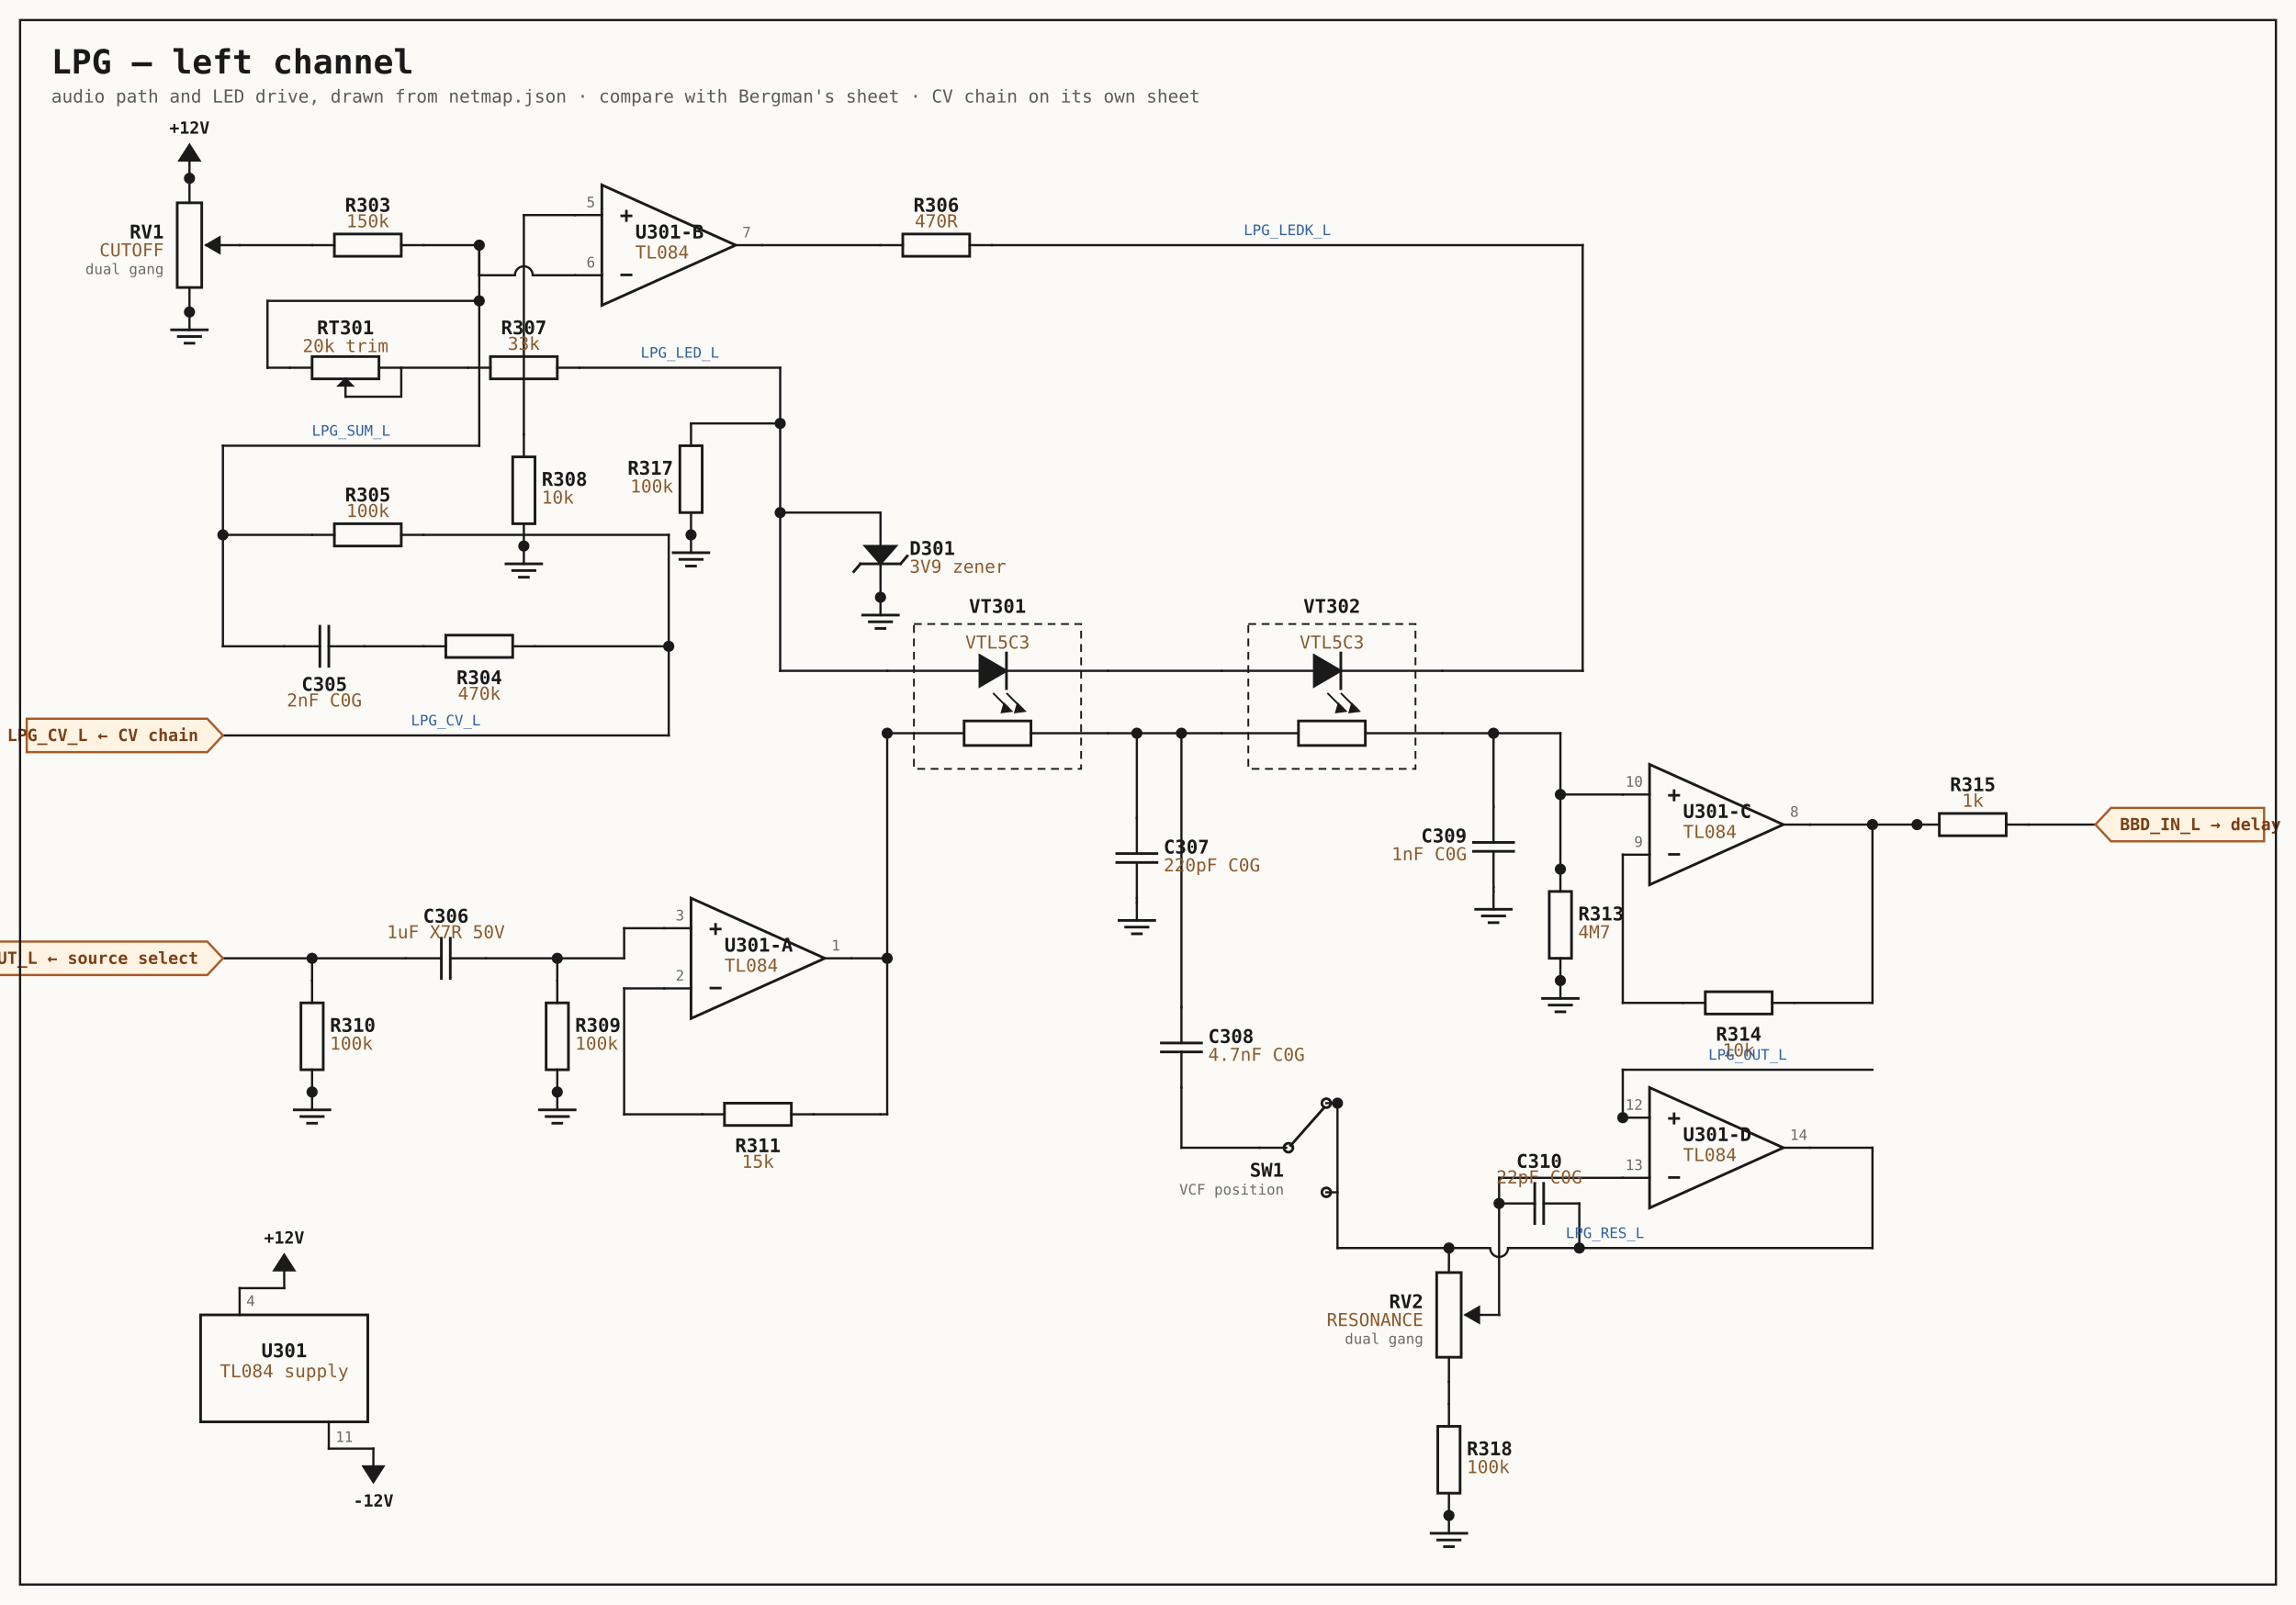
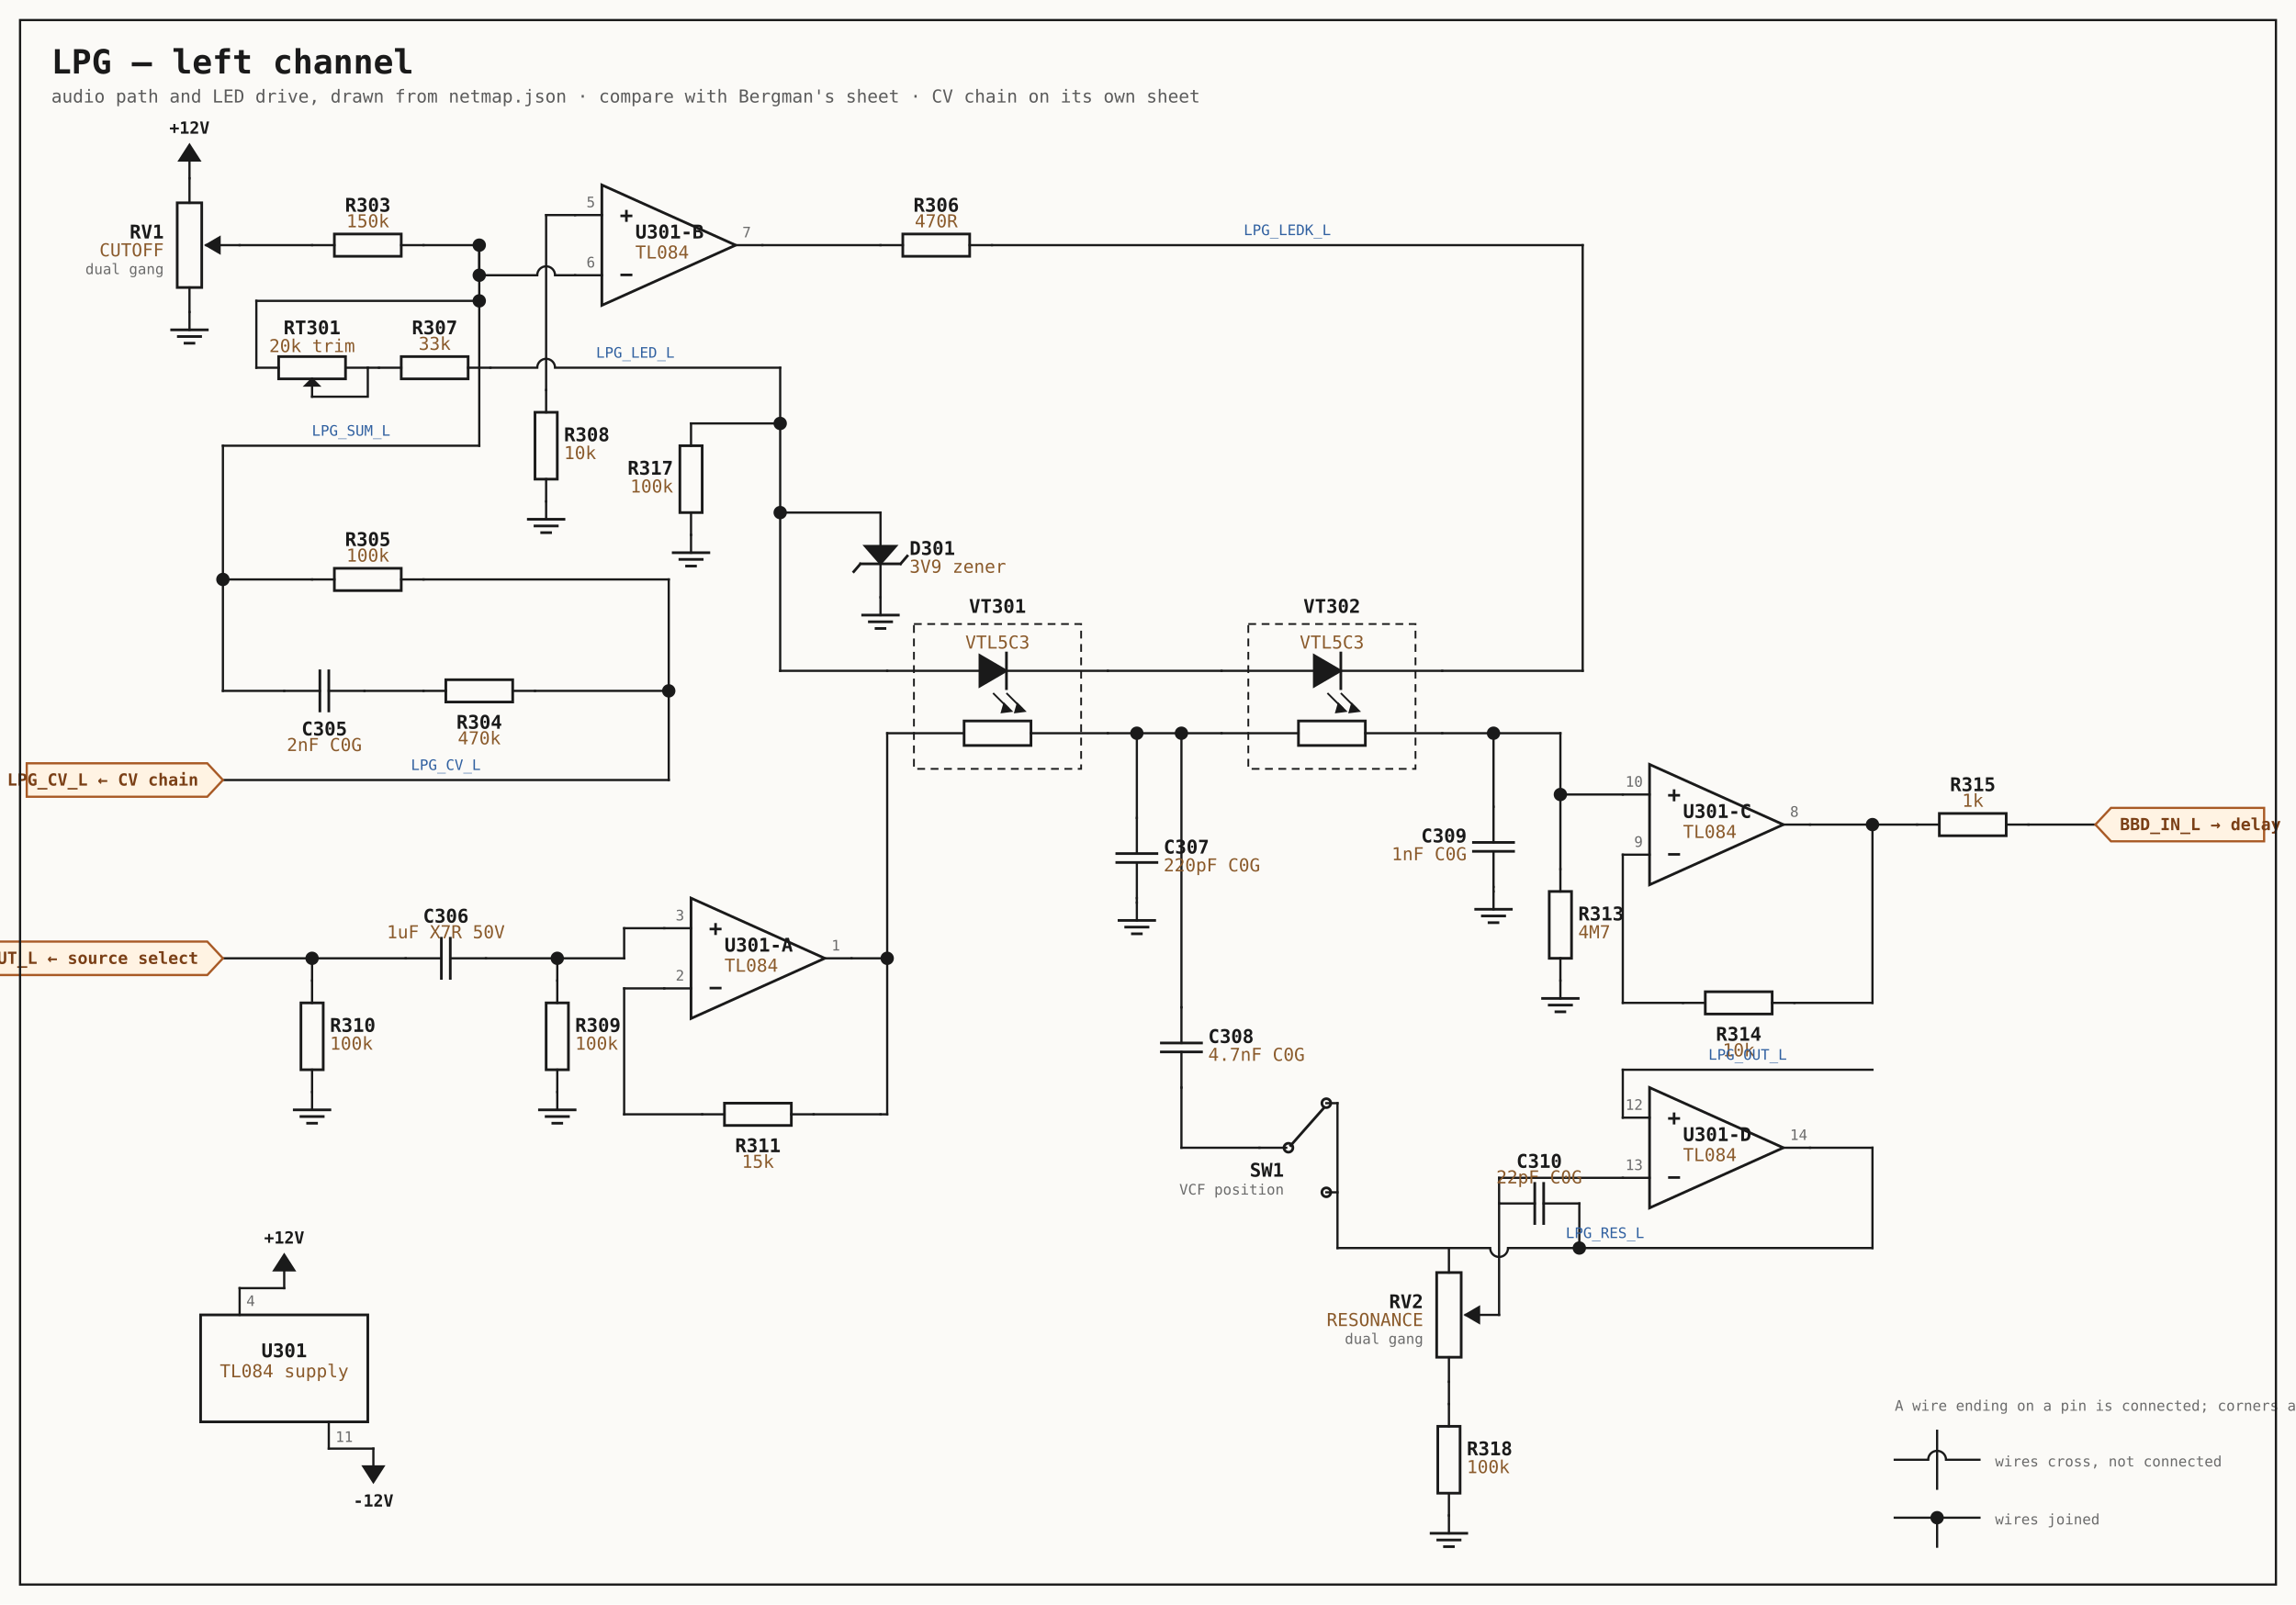
<svg xmlns="http://www.w3.org/2000/svg" viewBox="0 0 2060 1440" width="2060" height="1440" font-size="16">
  <style>
  .sheet-bg{fill:#fbfaf7}
  .body,.pin,.wire{stroke:#1a1a1a;fill:none;stroke-linecap:square}
  .body{stroke-width:2.4} .pin{stroke-width:2} .wire{stroke-width:2}
  .fillbody{fill:#1a1a1a;stroke:#1a1a1a;stroke-width:2}
  .fillwhite{fill:#fbfaf7;stroke:#1a1a1a;stroke-width:2.4}
  .dashbox{fill:none;stroke:#1a1a1a;stroke-width:1.6;stroke-dasharray:7 5}
  .ray{stroke:#1a1a1a;stroke-width:1.6;fill:none}
  .dot{fill:#1a1a1a}
  .port{fill:#fff3e3;stroke:#a85a26;stroke-width:2}
  text{font-family:"IBM Plex Mono","DejaVu Sans Mono",monospace;fill:#1a1a1a}
  .ref{font-size:17px;font-weight:600}
  .val{font-size:16px;fill:#8a5a2b}
  .note{font-size:13px;fill:#6b6b6b}
  .sign{font-size:20px;font-weight:700}
  .pin-no{font-size:13px;fill:#6b6b6b}
  .rail-label{font-size:15px;font-weight:600}
  .port-label{font-size:15px;font-weight:600;fill:#7a3f16}
  .net-label{font-size:13px;fill:#3060a0}
  .title{font-size:30px;font-weight:700}
  .subtitle{font-size:16px;fill:#5b5b5b}
  .frame{fill:none;stroke:#1a1a1a;stroke-width:2}
  @media (prefers-color-scheme: dark){
    .sheet-bg{fill:#14181d}
    .body,.pin,.wire,.ray{stroke:#e8eaed} .fillbody{fill:#e8eaed;stroke:#e8eaed}
    .fillwhite{fill:#14181d;stroke:#e8eaed} .dashbox{stroke:#e8eaed} .dot{fill:#e8eaed}
    text{fill:#e8eaed} .val{fill:#e0a56a} .note,.pin-no{fill:#9aa3ad}
    .port{fill:#3a2413;stroke:#dd8f55} .port-label{fill:#e8b184}
    .subtitle{fill:#9aa3ad} .frame{stroke:#e8eaed} .net-label{fill:#8ab4f8}
  }
</style>
  <rect class="sheet-bg" x="0" y="0" width="2060" height="1440" />
-   <path class="wire" d="M 170 160 L 170 160" />
-   <path class="wire" d="M 170 280 L 170 280" />
  <path class="wire" d="M 215 220 L 280 220" />
  <path class="wire" d="M 380 220 L 430 220" />
  <path class="wire" d="M 430 220 L 430 247" />
-   <path class="wire" d="M 430 247 L 462 247 A 8 8 0 0 1 478 247 L 516 247" />
+   <path class="wire" d="M 430 247 L 482 247 A 8 8 0 0 1 498 247 L 516 247" />
  <path class="wire" d="M 430 220 L 430 400" />
  <path class="wire" d="M 430 400 L 200 400" />
-   <path class="wire" d="M 200 400 L 200 580" />
-   <path class="wire" d="M 200 580 L 255 580" />
-   <path class="wire" d="M 200 480 L 280 480" />
-   <path class="wire" d="M 430 270 L 240 270" />
-   <path class="wire" d="M 240 270 L 240 330" />
-   <path class="wire" d="M 240 330 L 260 330" />
-   <path class="wire" d="M 516 193 L 470 193" />
-   <path class="wire" d="M 470 193 L 470 390" />
-   <path class="wire" d="M 470 490 L 470 490" />
-   <path class="wire" d="M 327 580 L 380 580" />
-   <path class="wire" d="M 200 660 L 600 660" />
-   <path class="wire" d="M 600 660 L 600 580" />
-   <path class="wire" d="M 600 580 L 480 580" />
-   <path class="wire" d="M 600 580 L 600 480" />
-   <path class="wire" d="M 600 480 L 380 480" />
-   <path class="wire" d="M 360 330 L 420 330" />
-   <path class="wire" d="M 520 330 L 700 330" />
+   <path class="wire" d="M 200 400 L 200 620" />
+   <path class="wire" d="M 200 620 L 255 620" />
+   <path class="wire" d="M 200 520 L 280 520" />
+   <path class="wire" d="M 430 270 L 230 270" />
+   <path class="wire" d="M 230 270 L 230 330" />
+   <path class="wire" d="M 516 193 L 490 193" />
+   <path class="wire" d="M 490 193 L 490 350" />
+   <path class="wire" d="M 327 620 L 380 620" />
+   <path class="wire" d="M 200 700 L 600 700" />
+   <path class="wire" d="M 600 700 L 600 620" />
+   <path class="wire" d="M 600 620 L 480 620" />
+   <path class="wire" d="M 600 620 L 600 520" />
+   <path class="wire" d="M 600 520 L 380 520" />
+   <path class="wire" d="M 330 330 L 340 330" />
+   <path class="wire" d="M 440 330 L 482 330 A 8 8 0 0 1 498 330 L 700 330" />
  <path class="wire" d="M 700 330 L 700 602" />
  <path class="wire" d="M 700 602 L 796 602" />
  <path class="wire" d="M 700 380 L 620 380" />
  <path class="wire" d="M 700 460 L 790 460" />
-   <path class="wire" d="M 620 480 L 620 480" />
-   <path class="wire" d="M 790 536 L 790 536" />
  <path class="wire" d="M 684 220 L 790 220" />
  <path class="wire" d="M 890 220 L 1420 220" />
  <path class="wire" d="M 1420 220 L 1420 602" />
  <path class="wire" d="M 1420 602 L 1294 602" />
  <path class="wire" d="M 994 602 L 1096 602" />
  <path class="wire" d="M 200 860 L 280 860" />
  <path class="wire" d="M 280 860 L 364 860" />
  <path class="wire" d="M 280 860 L 280 880" />
-   <path class="wire" d="M 280 980 L 280 980" />
  <path class="wire" d="M 436 860 L 500 860" />
  <path class="wire" d="M 500 860 L 560 860" />
  <path class="wire" d="M 560 860 L 560 833" />
  <path class="wire" d="M 560 833 L 596 833" />
  <path class="wire" d="M 500 860 L 500 880" />
-   <path class="wire" d="M 500 980 L 500 980" />
  <path class="wire" d="M 596 887 L 560 887" />
  <path class="wire" d="M 560 887 L 560 1000" />
  <path class="wire" d="M 560 1000 L 630 1000" />
  <path class="wire" d="M 764 860 L 796 860" />
  <path class="wire" d="M 796 860 L 796 658" />
-   <path class="wire" d="M 796 658 L 796 658" />
  <path class="wire" d="M 730 1000 L 790 1000" />
  <path class="wire" d="M 790 1000 L 796 1000" />
  <path class="wire" d="M 796 1000 L 796 860" />
  <path class="wire" d="M 994 658 L 1096 658" />
  <path class="wire" d="M 1020 658 L 1020 734" />
  <path class="wire" d="M 1060 658 L 1060 904" />
  <path class="wire" d="M 1020 806 L 1020 810" />
  <path class="wire" d="M 1060 976 L 1060 1030" />
  <path class="wire" d="M 1060 1030 L 1130 1030" />
  <path class="wire" d="M 1294 658 L 1400 658" />
  <path class="wire" d="M 1400 658 L 1400 713" />
  <path class="wire" d="M 1400 713 L 1456 713" />
  <path class="wire" d="M 1340 658 L 1340 724" />
  <path class="wire" d="M 1400 713 L 1400 780" />
-   <path class="wire" d="M 1400 780 L 1400 780" />
  <path class="wire" d="M 1340 796 L 1340 800" />
-   <path class="wire" d="M 1400 880 L 1400 880" />
  <path class="wire" d="M 1456 767 L 1456 900" />
  <path class="wire" d="M 1456 900 L 1510 900" />
  <path class="wire" d="M 1624 740 L 1680 740" />
  <path class="wire" d="M 1680 740 L 1720 740" />
-   <path class="wire" d="M 1720 740 L 1720 740" />
  <path class="wire" d="M 1610 900 L 1680 900" />
  <path class="wire" d="M 1680 900 L 1680 740" />
  <path class="wire" d="M 1680 960 L 1456 960" />
  <path class="wire" d="M 1456 960 L 1456 1003" />
-   <path class="wire" d="M 1456 1003 L 1456 1003" />
  <path class="wire" d="M 1820 740 L 1880 740" />
  <path class="wire" d="M 1624 1030 L 1680 1030" />
  <path class="wire" d="M 1680 1030 L 1680 1120" />
  <path class="wire" d="M 1680 1120 L 1353 1120 A 8 8 0 0 1 1337 1120 L 1200 1120" />
  <path class="wire" d="M 1200 1120 L 1200 990" />
-   <path class="wire" d="M 1200 990 L 1200 990" />
-   <path class="wire" d="M 1300 1120 L 1300 1120" />
  <path class="wire" d="M 1417 1120 L 1417 1080" />
  <path class="wire" d="M 1345 1180 L 1345 1080" />
  <path class="wire" d="M 1345 1080 L 1345 1057" />
  <path class="wire" d="M 1345 1057 L 1456 1057" />
-   <path class="wire" d="M 1345 1080 L 1345 1080" />
  <path class="wire" d="M 1300 1240 L 1300 1260" />
-   <path class="wire" d="M 1300 1360 L 1300 1360" />
  <path class="wire" d="M 255 1156 L 215 1156" />
  <path class="wire" d="M 295 1300 L 335 1300" />
  <line x1="170" y1="160" x2="170" y2="142" class="wire" />
  <polygon points="170,130 161,144 179,144" class="fillbody" />
  <text x="170" y="120" class="rail-label" text-anchor="middle">+12V</text>
  <line x1="170" y1="280" x2="170" y2="296" class="wire" />
  <line x1="154" y1="296" x2="186" y2="296" class="body" />
  <line x1="160" y1="302" x2="180" y2="302" class="body" />
  <line x1="166" y1="308" x2="174" y2="308" class="body" />
-   <line x1="470" y1="490" x2="470" y2="506" class="wire" />
-   <line x1="454" y1="506" x2="486" y2="506" class="body" />
-   <line x1="460" y1="512" x2="480" y2="512" class="body" />
-   <line x1="466" y1="518" x2="474" y2="518" class="body" />
-   <polygon points="200,660 186,645 24.0,645 24.0,675 186,675" class="port" />
-   <text x="178" y="665" class="port-label" text-anchor="end">LPG_CV_L  ← CV chain</text>
+   <line x1="490" y1="450" x2="490" y2="466" class="wire" />
+   <line x1="474" y1="466" x2="506" y2="466" class="body" />
+   <line x1="480" y1="472" x2="500" y2="472" class="body" />
+   <line x1="486" y1="478" x2="494" y2="478" class="body" />
+   <polygon points="200,700 186,685 24.0,685 24.0,715 186,715" class="port" />
+   <text x="178" y="705" class="port-label" text-anchor="end">LPG_CV_L  ← CV chain</text>
  <line x1="620" y1="480" x2="620" y2="496" class="wire" />
  <line x1="604" y1="496" x2="636" y2="496" class="body" />
  <line x1="610" y1="502" x2="630" y2="502" class="body" />
  <line x1="616" y1="508" x2="624" y2="508" class="body" />
  <line x1="790" y1="536" x2="790" y2="552" class="wire" />
  <line x1="774" y1="552" x2="806" y2="552" class="body" />
  <line x1="780" y1="558" x2="800" y2="558" class="body" />
  <line x1="786" y1="564" x2="794" y2="564" class="body" />
  <polygon points="200,860 186,845 -41.6,845 -41.6,875 186,875" class="port" />
  <text x="178" y="865" class="port-label" text-anchor="end">AUDIO_OUT_L  ← source select</text>
  <line x1="280" y1="980" x2="280" y2="996" class="wire" />
  <line x1="264" y1="996" x2="296" y2="996" class="body" />
  <line x1="270" y1="1002" x2="290" y2="1002" class="body" />
  <line x1="276" y1="1008" x2="284" y2="1008" class="body" />
  <line x1="500" y1="980" x2="500" y2="996" class="wire" />
  <line x1="484" y1="996" x2="516" y2="996" class="body" />
  <line x1="490" y1="1002" x2="510" y2="1002" class="body" />
  <line x1="496" y1="1008" x2="504" y2="1008" class="body" />
  <line x1="1020" y1="810" x2="1020" y2="826" class="wire" />
  <line x1="1004" y1="826" x2="1036" y2="826" class="body" />
  <line x1="1010" y1="832" x2="1030" y2="832" class="body" />
  <line x1="1016" y1="838" x2="1024" y2="838" class="body" />
  <line x1="1340" y1="800" x2="1340" y2="816" class="wire" />
  <line x1="1324" y1="816" x2="1356" y2="816" class="body" />
  <line x1="1330" y1="822" x2="1350" y2="822" class="body" />
  <line x1="1336" y1="828" x2="1344" y2="828" class="body" />
  <line x1="1400" y1="880" x2="1400" y2="896" class="wire" />
  <line x1="1384" y1="896" x2="1416" y2="896" class="body" />
  <line x1="1390" y1="902" x2="1410" y2="902" class="body" />
  <line x1="1396" y1="908" x2="1404" y2="908" class="body" />
  <polygon points="1880,740 1894,725 2031.4,725 2031.4,755 1894,755" class="port" />
  <text x="1902" y="745" class="port-label" text-anchor="start">BBD_IN_L  → delay</text>
  <line x1="1300" y1="1360" x2="1300" y2="1376" class="wire" />
  <line x1="1284" y1="1376" x2="1316" y2="1376" class="body" />
  <line x1="1290" y1="1382" x2="1310" y2="1382" class="body" />
  <line x1="1296" y1="1388" x2="1304" y2="1388" class="body" />
  <line x1="255" y1="1156" x2="255" y2="1138" class="wire" />
  <polygon points="255,1126 246,1140 264,1140" class="fillbody" />
  <text x="255" y="1116" class="rail-label" text-anchor="middle">+12V</text>
  <line x1="335" y1="1300" x2="335" y2="1318" class="wire" />
  <polygon points="335,1330 326,1316 344,1316" class="fillbody" />
  <text x="335" y="1352" class="rail-label" text-anchor="middle">-12V</text>
  <rect x="159.0" y="182.0" width="22" height="76" class="body" />
  <line x1="170" y1="160.0" x2="170" y2="182.0" class="pin" />
  <line x1="170" y1="258.0" x2="170" y2="280.0" class="pin" />
  <line x1="215.0" y1="220" x2="185.0" y2="220" class="pin" />
  <polygon points="185.0,220 197.0,213 197.0,227" class="fillbody" />
  <text x="147.0" y="214" class="ref" text-anchor="end">RV1</text>
  <text x="147.0" y="230" class="val" text-anchor="end">CUTOFF</text>
  <text x="147.0" y="246" class="note" text-anchor="end">dual gang</text>
  <rect x="300.0" y="210.0" width="60" height="20" class="body" />
  <line x1="280.0" y1="220" x2="300.0" y2="220" class="pin" />
  <line x1="360.0" y1="220" x2="380.0" y2="220" class="pin" />
  <text x="330" y="190" class="ref" text-anchor="middle">R303</text>
  <text x="330" y="204" class="val" text-anchor="middle">150k</text>
  <polygon points="540,166.0 540,274.0 660,220" class="fillwhite" />
  <text x="556" y="253.0" class="sign">−</text>
  <text x="556" y="200.0" class="sign">+</text>
  <line x1="516" y1="247.0" x2="540" y2="247.0" class="pin" />
  <line x1="516" y1="193.0" x2="540" y2="193.0" class="pin" />
  <line x1="660" y1="220" x2="684" y2="220" class="pin" />
  <text x="534" y="240.0" class="pin-no" text-anchor="end">6</text>
  <text x="534" y="186.0" class="pin-no" text-anchor="end">5</text>
  <text x="666" y="213" class="pin-no">7</text>
  <text x="570" y="214" class="ref">U301-B</text>
  <text x="570" y="232" class="val">TL084</text>
-   <rect x="460.0" y="410.0" width="20" height="60" class="body" />
-   <line x1="470" y1="390.0" x2="470" y2="410.0" class="pin" />
-   <line x1="470" y1="470.0" x2="470" y2="490.0" class="pin" />
-   <text x="486" y="436" class="ref" text-anchor="start">R308</text>
-   <text x="486" y="452" class="val" text-anchor="start">10k</text>
-   <rect x="300.0" y="470.0" width="60" height="20" class="body" />
-   <line x1="280.0" y1="480" x2="300.0" y2="480" class="pin" />
-   <line x1="360.0" y1="480" x2="380.0" y2="480" class="pin" />
-   <text x="330" y="450" class="ref" text-anchor="middle">R305</text>
-   <text x="330" y="464" class="val" text-anchor="middle">100k</text>
-   <line x1="287.0" y1="562" x2="287.0" y2="598" class="body" />
-   <line x1="295.0" y1="562" x2="295.0" y2="598" class="body" />
-   <line x1="255.0" y1="580" x2="287.0" y2="580" class="pin" />
-   <line x1="295.0" y1="580" x2="327.0" y2="580" class="pin" />
-   <text x="291" y="620" class="ref" text-anchor="middle">C305</text>
-   <text x="291" y="634" class="val" text-anchor="middle">2nF C0G</text>
-   <rect x="400.0" y="570.0" width="60" height="20" class="body" />
-   <line x1="380.0" y1="580" x2="400.0" y2="580" class="pin" />
-   <line x1="460.0" y1="580" x2="480.0" y2="580" class="pin" />
-   <text x="430" y="614" class="ref" text-anchor="middle">R304</text>
-   <text x="430" y="628" class="val" text-anchor="middle">470k</text>
-   <rect x="280.0" y="320.0" width="60" height="20" class="body" />
-   <line x1="260.0" y1="330" x2="280.0" y2="330" class="pin" />
+   <rect x="480.0" y="370.0" width="20" height="60" class="body" />
+   <line x1="490" y1="350.0" x2="490" y2="370.0" class="pin" />
+   <line x1="490" y1="430.0" x2="490" y2="450.0" class="pin" />
+   <text x="506" y="396" class="ref" text-anchor="start">R308</text>
+   <text x="506" y="412" class="val" text-anchor="start">10k</text>
+   <rect x="300.0" y="510.0" width="60" height="20" class="body" />
+   <line x1="280.0" y1="520" x2="300.0" y2="520" class="pin" />
+   <line x1="360.0" y1="520" x2="380.0" y2="520" class="pin" />
+   <text x="330" y="490" class="ref" text-anchor="middle">R305</text>
+   <text x="330" y="504" class="val" text-anchor="middle">100k</text>
+   <line x1="287.0" y1="602" x2="287.0" y2="638" class="body" />
+   <line x1="295.0" y1="602" x2="295.0" y2="638" class="body" />
+   <line x1="255.0" y1="620" x2="287.0" y2="620" class="pin" />
+   <line x1="295.0" y1="620" x2="327.0" y2="620" class="pin" />
+   <text x="291" y="660" class="ref" text-anchor="middle">C305</text>
+   <text x="291" y="674" class="val" text-anchor="middle">2nF C0G</text>
+   <rect x="400.0" y="610.0" width="60" height="20" class="body" />
+   <line x1="380.0" y1="620" x2="400.0" y2="620" class="pin" />
+   <line x1="460.0" y1="620" x2="480.0" y2="620" class="pin" />
+   <text x="430" y="654" class="ref" text-anchor="middle">R304</text>
+   <text x="430" y="668" class="val" text-anchor="middle">470k</text>
+   <rect x="250.0" y="320.0" width="60" height="20" class="body" />
+   <line x1="230.0" y1="330" x2="250.0" y2="330" class="pin" />
+   <line x1="310.0" y1="330" x2="330.0" y2="330" class="pin" />
+   <line x1="280" y1="356" x2="280" y2="340.0" class="pin" />
+   <polygon points="280,340.0 274,346 286,346" class="fillbody" />
+   <path d="M 280 356 L 330.0 356 L 330.0 330" class="wire" />
+   <text x="280" y="300" class="ref" text-anchor="middle">RT301</text>
+   <text x="280" y="316" class="val" text-anchor="middle">20k trim</text>
+   <rect x="360.0" y="320.0" width="60" height="20" class="body" />
  <line x1="340.0" y1="330" x2="360.0" y2="330" class="pin" />
-   <line x1="310" y1="356" x2="310" y2="340.0" class="pin" />
-   <polygon points="310,340.0 304,346 316,346" class="fillbody" />
-   <path d="M 310 356 L 360.0 356 L 360.0 330" class="wire" />
-   <text x="310" y="300" class="ref" text-anchor="middle">RT301</text>
-   <text x="310" y="316" class="val" text-anchor="middle">20k trim</text>
-   <rect x="440.0" y="320.0" width="60" height="20" class="body" />
  <line x1="420.0" y1="330" x2="440.0" y2="330" class="pin" />
-   <line x1="500.0" y1="330" x2="520.0" y2="330" class="pin" />
-   <text x="470" y="300" class="ref" text-anchor="middle">R307</text>
-   <text x="470" y="314" class="val" text-anchor="middle">33k</text>
+   <text x="390" y="300" class="ref" text-anchor="middle">R307</text>
+   <text x="390" y="314" class="val" text-anchor="middle">33k</text>
  <rect x="610.0" y="400.0" width="20" height="60" class="body" />
  <line x1="620" y1="380.0" x2="620" y2="400.0" class="pin" />
  <line x1="620" y1="460.0" x2="620" y2="480.0" class="pin" />
  <text x="604" y="426" class="ref" text-anchor="end">R317</text>
  <text x="604" y="442" class="val" text-anchor="end">100k</text>
  <polygon points="776,490 804,490 790,506" class="fillbody" />
  <path d="M 772 506 L 808 506 M 772 506 l -6 7 M 808 506 l 6 -7" class="body" />
  <line x1="790" y1="460" x2="790" y2="490" class="pin" />
  <line x1="790" y1="506" x2="790" y2="536" class="pin" />
  <text x="816" y="498" class="ref">D301</text>
  <text x="816" y="514" class="val">3V9 zener</text>
  <rect x="810.0" y="210.0" width="60" height="20" class="body" />
  <line x1="790.0" y1="220" x2="810.0" y2="220" class="pin" />
  <line x1="870.0" y1="220" x2="890.0" y2="220" class="pin" />
  <text x="840" y="190" class="ref" text-anchor="middle">R306</text>
  <text x="840" y="204" class="val" text-anchor="middle">470R</text>
  <rect x="820" y="560" width="150" height="130" class="dashbox" />
  <polygon points="879.0,588 879.0,616 903.0,602" class="fillbody" />
  <line x1="903.0" y1="586" x2="903.0" y2="618" class="body" />
  <path d="M 891.0 622 l 14 14 M 903.0 622 l 14 14" class="ray" />
  <path d="M 901.0 632 l 6 6 l -8 1 z" class="fillbody" />
  <path d="M 913.0 632 l 6 6 l -8 1 z" class="fillbody" />
  <line x1="796" y1="602" x2="879.0" y2="602" class="pin" />
  <line x1="903.0" y1="602" x2="994" y2="602" class="pin" />
  <rect x="865.0" y="647" width="60" height="22" class="body" />
  <line x1="796" y1="658" x2="865.0" y2="658" class="pin" />
  <line x1="925.0" y1="658" x2="994" y2="658" class="pin" />
  <text x="895.0" y="550" class="ref" text-anchor="middle">VT301</text>
  <text x="895.0" y="582" class="val" text-anchor="middle">VTL5C3</text>
  <rect x="1120" y="560" width="150" height="130" class="dashbox" />
  <polygon points="1179.0,588 1179.0,616 1203.0,602" class="fillbody" />
  <line x1="1203.0" y1="586" x2="1203.0" y2="618" class="body" />
  <path d="M 1191.0 622 l 14 14 M 1203.0 622 l 14 14" class="ray" />
  <path d="M 1201.0 632 l 6 6 l -8 1 z" class="fillbody" />
  <path d="M 1213.0 632 l 6 6 l -8 1 z" class="fillbody" />
  <line x1="1096" y1="602" x2="1179.0" y2="602" class="pin" />
  <line x1="1203.0" y1="602" x2="1294" y2="602" class="pin" />
  <rect x="1165.0" y="647" width="60" height="22" class="body" />
  <line x1="1096" y1="658" x2="1165.0" y2="658" class="pin" />
  <line x1="1225.0" y1="658" x2="1294" y2="658" class="pin" />
  <text x="1195.0" y="550" class="ref" text-anchor="middle">VT302</text>
  <text x="1195.0" y="582" class="val" text-anchor="middle">VTL5C3</text>
  <rect x="270.0" y="900.0" width="20" height="60" class="body" />
  <line x1="280" y1="880.0" x2="280" y2="900.0" class="pin" />
  <line x1="280" y1="960.0" x2="280" y2="980.0" class="pin" />
  <text x="296" y="926" class="ref" text-anchor="start">R310</text>
  <text x="296" y="942" class="val" text-anchor="start">100k</text>
  <line x1="396.0" y1="842" x2="396.0" y2="878" class="body" />
  <line x1="404.0" y1="842" x2="404.0" y2="878" class="body" />
  <line x1="364.0" y1="860" x2="396.0" y2="860" class="pin" />
  <line x1="404.0" y1="860" x2="436.0" y2="860" class="pin" />
  <text x="400" y="828" class="ref" text-anchor="middle">C306</text>
  <text x="400" y="842" class="val" text-anchor="middle">1uF X7R 50V</text>
  <rect x="490.0" y="900.0" width="20" height="60" class="body" />
  <line x1="500" y1="880.0" x2="500" y2="900.0" class="pin" />
  <line x1="500" y1="960.0" x2="500" y2="980.0" class="pin" />
  <text x="516" y="926" class="ref" text-anchor="start">R309</text>
  <text x="516" y="942" class="val" text-anchor="start">100k</text>
  <polygon points="620,806.0 620,914.0 740,860" class="fillwhite" />
  <text x="636" y="893.0" class="sign">−</text>
  <text x="636" y="840.0" class="sign">+</text>
  <line x1="596" y1="887.0" x2="620" y2="887.0" class="pin" />
  <line x1="596" y1="833.0" x2="620" y2="833.0" class="pin" />
  <line x1="740" y1="860" x2="764" y2="860" class="pin" />
  <text x="614" y="880.0" class="pin-no" text-anchor="end">2</text>
  <text x="614" y="826.0" class="pin-no" text-anchor="end">3</text>
  <text x="746" y="853" class="pin-no">1</text>
  <text x="650" y="854" class="ref">U301-A</text>
  <text x="650" y="872" class="val">TL084</text>
  <rect x="650.0" y="990.0" width="60" height="20" class="body" />
  <line x1="630.0" y1="1000" x2="650.0" y2="1000" class="pin" />
  <line x1="710.0" y1="1000" x2="730.0" y2="1000" class="pin" />
  <text x="680" y="1034" class="ref" text-anchor="middle">R311</text>
  <text x="680" y="1048" class="val" text-anchor="middle">15k</text>
  <line x1="1002" y1="766.0" x2="1038" y2="766.0" class="body" />
  <line x1="1002" y1="774.0" x2="1038" y2="774.0" class="body" />
  <line x1="1020" y1="734.0" x2="1020" y2="766.0" class="pin" />
  <line x1="1020" y1="774.0" x2="1020" y2="806.0" class="pin" />
  <text x="1044" y="766" class="ref" text-anchor="start">C307</text>
  <text x="1044" y="782" class="val" text-anchor="start">220pF C0G</text>
  <line x1="1042" y1="936.0" x2="1078" y2="936.0" class="body" />
  <line x1="1042" y1="944.0" x2="1078" y2="944.0" class="body" />
  <line x1="1060" y1="904.0" x2="1060" y2="936.0" class="pin" />
  <line x1="1060" y1="944.0" x2="1060" y2="976.0" class="pin" />
  <text x="1084" y="936" class="ref" text-anchor="start">C308</text>
  <text x="1084" y="952" class="val" text-anchor="start">4.7nF C0G</text>
  <line x1="1130" y1="1030" x2="1154" y2="1030" class="pin" />
  <circle cx="1156" cy="1030" r="4" class="body" />
  <circle cx="1190" cy="990" r="4" class="body" />
  <circle cx="1190" cy="1070" r="4" class="body" />
  <line x1="1158" y1="1028" x2="1188" y2="994" class="body" />
  <line x1="1190" y1="990" x2="1200" y2="990" class="pin" />
  <line x1="1190" y1="1070" x2="1200" y2="1070" class="pin" />
  <text x="1152" y="1056" class="ref" text-anchor="end">SW1</text>
  <text x="1152" y="1072" class="note" text-anchor="end">VCF position</text>
  <line x1="1322" y1="756.0" x2="1358" y2="756.0" class="body" />
  <line x1="1322" y1="764.0" x2="1358" y2="764.0" class="body" />
  <line x1="1340" y1="724.0" x2="1340" y2="756.0" class="pin" />
  <line x1="1340" y1="764.0" x2="1340" y2="796.0" class="pin" />
  <text x="1316" y="756" class="ref" text-anchor="end">C309</text>
  <text x="1316" y="772" class="val" text-anchor="end">1nF C0G</text>
  <rect x="1390.0" y="800.0" width="20" height="60" class="body" />
  <line x1="1400" y1="780.0" x2="1400" y2="800.0" class="pin" />
  <line x1="1400" y1="860.0" x2="1400" y2="880.0" class="pin" />
  <text x="1416" y="826" class="ref" text-anchor="start">R313</text>
  <text x="1416" y="842" class="val" text-anchor="start">4M7</text>
  <polygon points="1480,686.0 1480,794.0 1600,740" class="fillwhite" />
  <text x="1496" y="773.0" class="sign">−</text>
  <text x="1496" y="720.0" class="sign">+</text>
  <line x1="1456" y1="767.0" x2="1480" y2="767.0" class="pin" />
  <line x1="1456" y1="713.0" x2="1480" y2="713.0" class="pin" />
  <line x1="1600" y1="740" x2="1624" y2="740" class="pin" />
  <text x="1474" y="760.0" class="pin-no" text-anchor="end">9</text>
  <text x="1474" y="706.0" class="pin-no" text-anchor="end">10</text>
  <text x="1606" y="733" class="pin-no">8</text>
  <text x="1510" y="734" class="ref">U301-C</text>
  <text x="1510" y="752" class="val">TL084</text>
  <rect x="1530.0" y="890.0" width="60" height="20" class="body" />
  <line x1="1510.0" y1="900" x2="1530.0" y2="900" class="pin" />
  <line x1="1590.0" y1="900" x2="1610.0" y2="900" class="pin" />
  <text x="1560" y="934" class="ref" text-anchor="middle">R314</text>
  <text x="1560" y="948" class="val" text-anchor="middle">10k</text>
  <rect x="1740.0" y="730.0" width="60" height="20" class="body" />
  <line x1="1720.0" y1="740" x2="1740.0" y2="740" class="pin" />
  <line x1="1800.0" y1="740" x2="1820.0" y2="740" class="pin" />
  <text x="1770" y="710" class="ref" text-anchor="middle">R315</text>
  <text x="1770" y="724" class="val" text-anchor="middle">1k</text>
  <polygon points="1480,976.0 1480,1084.0 1600,1030" class="fillwhite" />
  <text x="1496" y="1063.0" class="sign">−</text>
  <text x="1496" y="1010.0" class="sign">+</text>
  <line x1="1456" y1="1057.0" x2="1480" y2="1057.0" class="pin" />
  <line x1="1456" y1="1003.0" x2="1480" y2="1003.0" class="pin" />
  <line x1="1600" y1="1030" x2="1624" y2="1030" class="pin" />
  <text x="1474" y="1050.0" class="pin-no" text-anchor="end">13</text>
  <text x="1474" y="996.0" class="pin-no" text-anchor="end">12</text>
  <text x="1606" y="1023" class="pin-no">14</text>
  <text x="1510" y="1024" class="ref">U301-D</text>
  <text x="1510" y="1042" class="val">TL084</text>
  <line x1="1377.0" y1="1062" x2="1377.0" y2="1098" class="body" />
  <line x1="1385.0" y1="1062" x2="1385.0" y2="1098" class="body" />
  <line x1="1345.0" y1="1080" x2="1377.0" y2="1080" class="pin" />
  <line x1="1385.0" y1="1080" x2="1417.0" y2="1080" class="pin" />
  <text x="1381" y="1048" class="ref" text-anchor="middle">C310</text>
  <text x="1381" y="1062" class="val" text-anchor="middle">22pF C0G</text>
  <rect x="1289.0" y="1142.0" width="22" height="76" class="body" />
  <line x1="1300" y1="1120.0" x2="1300" y2="1142.0" class="pin" />
  <line x1="1300" y1="1218.0" x2="1300" y2="1240.0" class="pin" />
  <line x1="1345.0" y1="1180" x2="1315.0" y2="1180" class="pin" />
  <polygon points="1315.0,1180 1327.0,1173 1327.0,1187" class="fillbody" />
  <text x="1277.0" y="1174" class="ref" text-anchor="end">RV2</text>
  <text x="1277.0" y="1190" class="val" text-anchor="end">RESONANCE</text>
  <text x="1277.0" y="1206" class="note" text-anchor="end">dual gang</text>
  <rect x="1290.0" y="1280.0" width="20" height="60" class="body" />
  <line x1="1300" y1="1260.0" x2="1300" y2="1280.0" class="pin" />
  <line x1="1300" y1="1340.0" x2="1300" y2="1360.0" class="pin" />
  <text x="1316" y="1306" class="ref" text-anchor="start">R318</text>
  <text x="1316" y="1322" class="val" text-anchor="start">100k</text>
  <rect x="180" y="1180" width="150" height="96" class="fillwhite" />
  <text x="255.0" y="1218" class="ref" text-anchor="middle">U301</text>
  <text x="255.0" y="1236" class="val" text-anchor="middle">TL084 supply</text>
  <line x1="215.0" y1="1180" x2="215.0" y2="1156" class="pin" />
  <line x1="295.0" y1="1276" x2="295.0" y2="1300" class="pin" />
  <text x="221.0" y="1172" class="pin-no">4</text>
  <text x="301.0" y="1294" class="pin-no">11</text>
-   <circle class="dot" cx="430" cy="270" r="5" />
-   <circle class="dot" cx="1200" cy="990" r="5" />
-   <circle class="dot" cx="700" cy="380" r="5" />
-   <circle class="dot" cx="170" cy="160" r="5" />
-   <circle class="dot" cx="600" cy="580" r="5" />
-   <circle class="dot" cx="1400" cy="880" r="5" />
-   <circle class="dot" cx="796" cy="860" r="5" />
-   <circle class="dot" cx="1300" cy="1360" r="5" />
-   <circle class="dot" cx="280" cy="980" r="5" />
-   <circle class="dot" cx="1340" cy="658" r="5" />
-   <circle class="dot" cx="796" cy="658" r="5" />
-   <circle class="dot" cx="500" cy="980" r="5" />
-   <circle class="dot" cx="430" cy="220" r="5" />
-   <circle class="dot" cx="1060" cy="658" r="5" />
-   <circle class="dot" cx="470" cy="490" r="5" />
-   <circle class="dot" cx="1456" cy="1003" r="5" />
-   <circle class="dot" cx="200" cy="480" r="5" />
-   <circle class="dot" cx="1020" cy="658" r="5" />
-   <circle class="dot" cx="500" cy="860" r="5" />
-   <circle class="dot" cx="280" cy="860" r="5" />
-   <circle class="dot" cx="620" cy="480" r="5" />
-   <circle class="dot" cx="1417" cy="1120" r="5" />
-   <circle class="dot" cx="1720" cy="740" r="5" />
-   <circle class="dot" cx="170" cy="280" r="5" />
-   <circle class="dot" cx="1345" cy="1080" r="5" />
-   <circle class="dot" cx="1680" cy="740" r="5" />
-   <circle class="dot" cx="700" cy="460" r="5" />
-   <circle class="dot" cx="1400" cy="713" r="5" />
-   <circle class="dot" cx="1400" cy="780" r="5" />
-   <circle class="dot" cx="1300" cy="1120" r="5" />
-   <circle class="dot" cx="790" cy="536" r="5" />
+   <circle class="dot" cx="200" cy="520" r="6" />
+   <circle class="dot" cx="430" cy="270" r="6" />
+   <circle class="dot" cx="1680" cy="740" r="6" />
+   <circle class="dot" cx="430" cy="247" r="6" />
+   <circle class="dot" cx="700" cy="380" r="6" />
+   <circle class="dot" cx="700" cy="460" r="6" />
+   <circle class="dot" cx="1340" cy="658" r="6" />
+   <circle class="dot" cx="280" cy="860" r="6" />
+   <circle class="dot" cx="600" cy="620" r="6" />
+   <circle class="dot" cx="1400" cy="713" r="6" />
+   <circle class="dot" cx="430" cy="220" r="6" />
+   <circle class="dot" cx="796" cy="860" r="6" />
+   <circle class="dot" cx="1020" cy="658" r="6" />
+   <circle class="dot" cx="500" cy="860" r="6" />
+   <circle class="dot" cx="1060" cy="658" r="6" />
+   <circle class="dot" cx="1417" cy="1120" r="6" />
  <text class="net-label" x="315.0" y="391" text-anchor="middle">LPG_SUM_L</text>
-   <text class="net-label" x="400.0" y="651" text-anchor="middle">LPG_CV_L</text>
-   <text class="net-label" x="610.0" y="321" text-anchor="middle">LPG_LED_L</text>
+   <text class="net-label" x="400.0" y="691" text-anchor="middle">LPG_CV_L</text>
+   <text class="net-label" x="570.0" y="321" text-anchor="middle">LPG_LED_L</text>
  <text class="net-label" x="1155.0" y="211" text-anchor="middle">LPG_LEDK_L</text>
  <text class="net-label" x="1568.0" y="951" text-anchor="middle">LPG_OUT_L</text>
  <text class="net-label" x="1440.0" y="1111" text-anchor="middle">LPG_RES_L</text>
+   <g>
+     <path class="wire" d="M 1700 1310 L 1730 1310 A 8 8 0 0 1 1746 1310 L 1776 1310" />
+     <path class="wire" d="M 1738 1284 L 1738 1336" />
+     <text x="1790" y="1316" class="note">wires cross, not connected</text>
+     <path class="wire" d="M 1700 1362 L 1776 1362" />
+     <path class="wire" d="M 1738 1362 L 1738 1388" />
+     <circle class="dot" cx="1738" cy="1362" r="6" />
+     <text x="1790" y="1368" class="note">wires joined</text>
+     <text x="1700" y="1266" class="note">A wire ending on a pin is connected; corners are not dotted.</text>
+   </g>
  <rect class="frame" x="18" y="18" width="2024" height="1404" />
  <text class="title" x="46" y="66">LPG — left channel</text>
  <text class="subtitle" x="46" y="92">audio path and LED drive, drawn from netmap.json · compare with Bergman's sheet · CV chain on its own sheet</text>
</svg>
